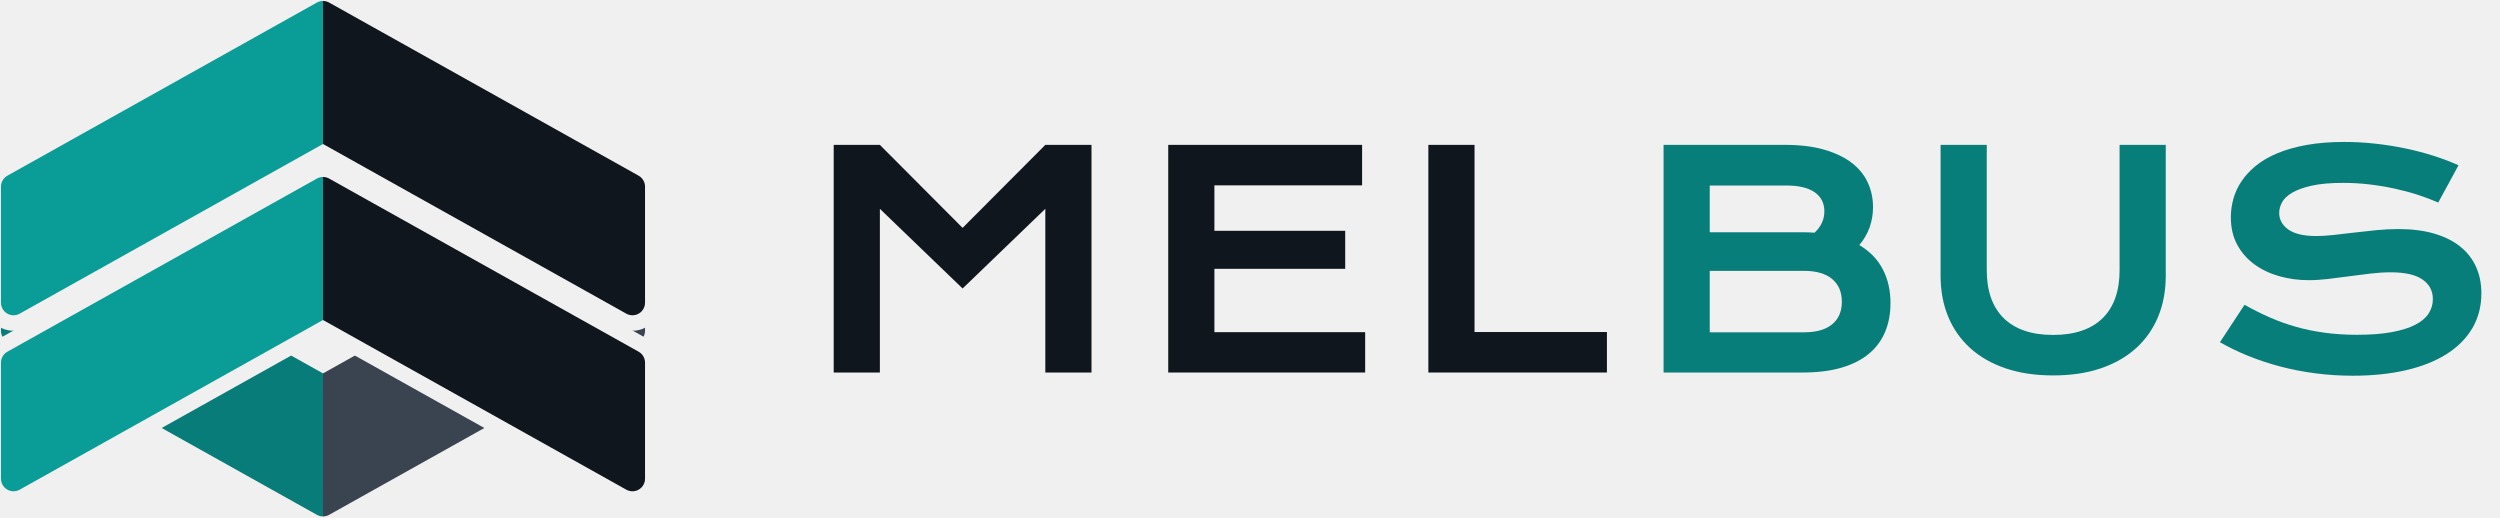
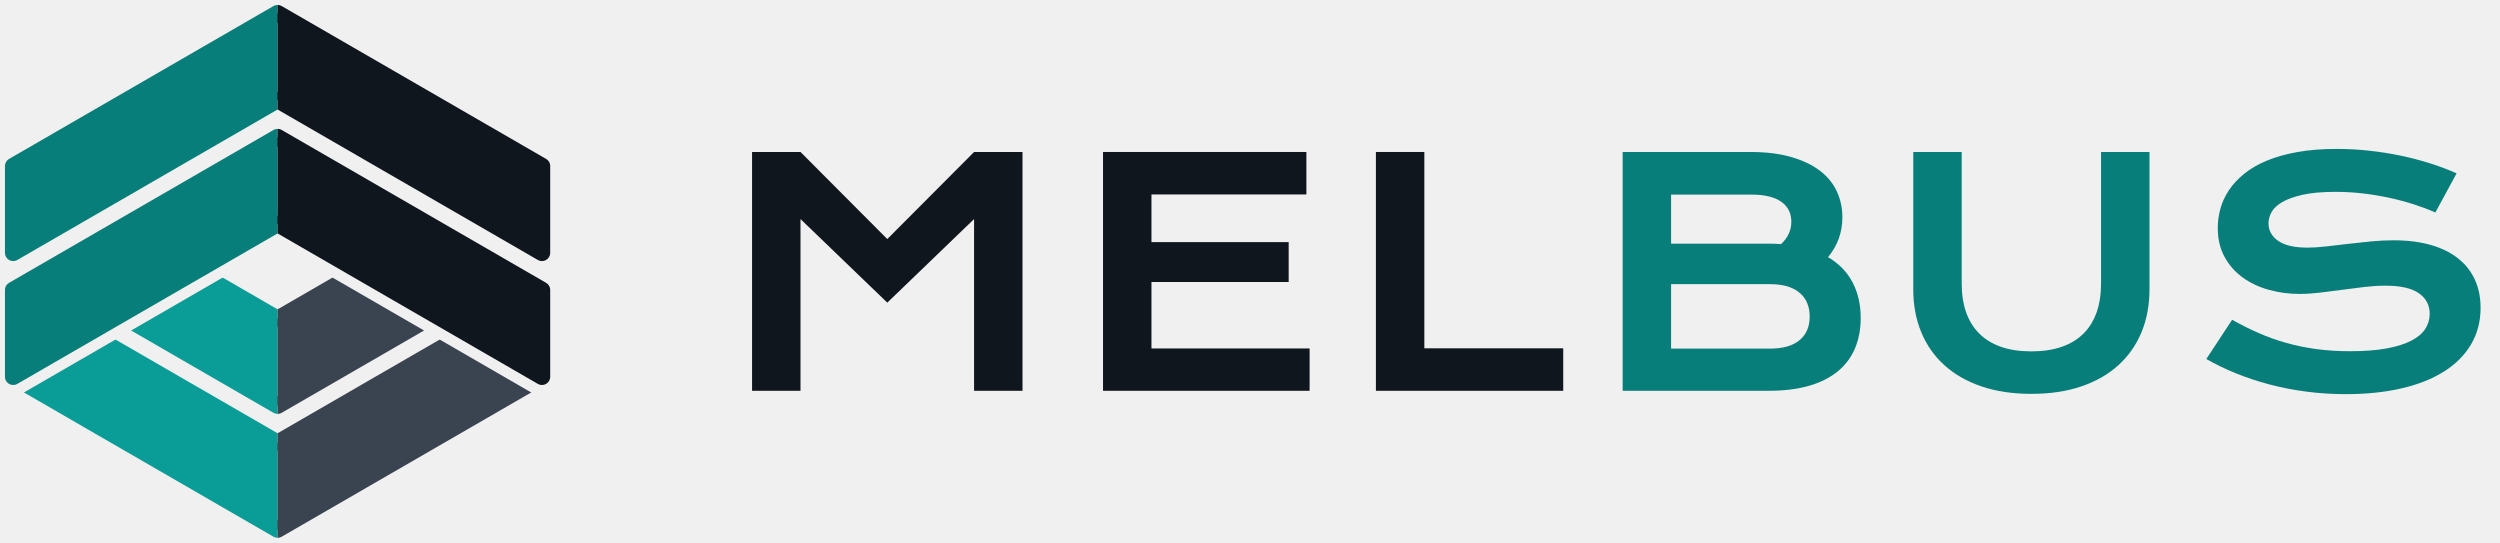
- <svg xmlns="http://www.w3.org/2000/svg" viewBox="0 0 483.2 100">
-   <g transform="scale(0.1869159)">
-     <svg viewBox="-14 -14 668 535" width="668" height="535">
+ <svg xmlns="http://www.w3.org/2000/svg" viewBox="0 0 460.6 100">
+   <g transform="scale(0.152207)">
+     <svg viewBox="-16.0 -16.0 672.0 657.0" width="672.0" height="657.0">
      <defs>
+         <clipPath id="melbus-lightL">
+           <rect x="-60" y="-60" width="380" height="900" />
+         </clipPath>
        <clipPath id="melbus-lightR">
-           <rect x="320" y="-50" width="400" height="700" />
+           <rect x="320" y="-60" width="400" height="900" />
        </clipPath>
-         <clipPath id="melbus-lightL">
-           <rect x="-50" y="-50" width="370" height="700" />
-         </clipPath>
-         <mask id="melbus-lightm0" maskUnits="userSpaceOnUse" x="-60" y="-60" width="760" height="640">
-           <rect x="-60" y="-60" width="760" height="640" fill="#fff" />
-           <polygon points="0,361 320,182 640,361 640,481 320,302 0,481" fill="#000" stroke="#000" stroke-width="58" stroke-linejoin="round" />
-           <polygon points="0,179 320,0 640,179 640,299 320,120 0,299" fill="#000" stroke="#000" stroke-width="58" stroke-linejoin="round" />
+         <mask id="melbus-lightm0" maskUnits="userSpaceOnUse" x="-80" y="-80" width="800" height="900">
+           <rect x="-80" y="-80" width="800" height="900" fill="#fff" />
+           <path d="M0.0,185.0 L320.0,370.0 L640.0,185.0 L640.0,290.0 L320.0,475.0 L0.0,290.0 Z" fill="#000" stroke="#000" stroke-width="46" stroke-linejoin="round" />
+           <path d="M0.0,335.0 L320.0,150.0 L640.0,335.0 L640.0,440.0 L320.0,255.0 L0.0,440.0 Z" fill="#000" stroke="#000" stroke-width="46" stroke-linejoin="round" />
+           <path d="M0.0,185.0 L320.0,0.0 L640.0,185.0 L640.0,290.0 L320.0,105.0 L0.0,290.0 Z" fill="#000" stroke="#000" stroke-width="46" stroke-linejoin="round" />
        </mask>
-         <mask id="melbus-lightm1" maskUnits="userSpaceOnUse" x="-60" y="-60" width="760" height="640">
-           <rect x="-60" y="-60" width="760" height="640" fill="#fff" />
-           <polygon points="0,179 320,0 640,179 640,299 320,120 0,299" fill="#000" stroke="#000" stroke-width="58" stroke-linejoin="round" />
+         <mask id="melbus-lightm1" maskUnits="userSpaceOnUse" x="-80" y="-80" width="800" height="900">
+           <rect x="-80" y="-80" width="800" height="900" fill="#fff" />
+           <path d="M0.0,335.0 L320.0,150.0 L640.0,335.0 L640.0,440.0 L320.0,255.0 L0.0,440.0 Z" fill="#000" stroke="#000" stroke-width="46" stroke-linejoin="round" />
+           <path d="M0.0,185.0 L320.0,0.0 L640.0,185.0 L640.0,290.0 L320.0,105.0 L0.0,290.0 Z" fill="#000" stroke="#000" stroke-width="46" stroke-linejoin="round" />
        </mask>
-         <mask id="melbus-lightm2" maskUnits="userSpaceOnUse" x="-60" y="-60" width="760" height="640">
-           <rect x="-60" y="-60" width="760" height="640" fill="#fff" />
+         <mask id="melbus-lightm2" maskUnits="userSpaceOnUse" x="-80" y="-80" width="800" height="900">
+           <rect x="-80" y="-80" width="800" height="900" fill="#fff" />
+           <path d="M0.0,185.0 L320.0,0.0 L640.0,185.0 L640.0,290.0 L320.0,105.0 L0.0,290.0 Z" fill="#000" stroke="#000" stroke-width="46" stroke-linejoin="round" />
+         </mask>
+         <mask id="melbus-lightm3" maskUnits="userSpaceOnUse" x="-80" y="-80" width="800" height="900">
+           <rect x="-80" y="-80" width="800" height="900" fill="#fff" />
        </mask>
      </defs>
      <g mask="url(#melbus-lightm0)">
-         <polygon points="0,208 320,387 640,208 640,328 320,507 0,328" fill="#087C78" stroke="#087C78" stroke-width="26" stroke-linejoin="round" clip-path="url(#melbus-lightL)" />
-         <polygon points="0,208 320,387 640,208 640,328 320,507 0,328" fill="#3A4450" stroke="#3A4450" stroke-width="26" stroke-linejoin="round" clip-path="url(#melbus-lightR)" />
+         <path d="M0.0,335.0 L320.0,520.0 L640.0,335.0 L640.0,440.0 L320.0,625.0 L0.0,440.0 Z" fill="#0A9C97" stroke="#0A9C97" stroke-width="20" stroke-linejoin="round" clip-path="url(#melbus-lightL)" />
+         <path d="M0.0,335.0 L320.0,520.0 L640.0,335.0 L640.0,440.0 L320.0,625.0 L0.0,440.0 Z" fill="#3A4450" stroke="#3A4450" stroke-width="20" stroke-linejoin="round" clip-path="url(#melbus-lightR)" />
      </g>
      <g mask="url(#melbus-lightm1)">
-         <polygon points="0,361 320,182 640,361 640,481 320,302 0,481" fill="#0A9C97" stroke="#0A9C97" stroke-width="26" stroke-linejoin="round" clip-path="url(#melbus-lightL)" />
-         <polygon points="0,361 320,182 640,361 640,481 320,302 0,481" fill="#10161D" stroke="#10161D" stroke-width="26" stroke-linejoin="round" clip-path="url(#melbus-lightR)" />
+         <path d="M0.0,185.0 L320.0,370.0 L640.0,185.0 L640.0,290.0 L320.0,475.0 L0.0,290.0 Z" fill="#0A9C97" stroke="#0A9C97" stroke-width="20" stroke-linejoin="round" clip-path="url(#melbus-lightL)" />
+         <path d="M0.0,185.0 L320.0,370.0 L640.0,185.0 L640.0,290.0 L320.0,475.0 L0.0,290.0 Z" fill="#3A4450" stroke="#3A4450" stroke-width="20" stroke-linejoin="round" clip-path="url(#melbus-lightR)" />
      </g>
      <g mask="url(#melbus-lightm2)">
-         <polygon points="0,179 320,0 640,179 640,299 320,120 0,299" fill="#0A9C97" stroke="#0A9C97" stroke-width="26" stroke-linejoin="round" clip-path="url(#melbus-lightL)" />
-         <polygon points="0,179 320,0 640,179 640,299 320,120 0,299" fill="#10161D" stroke="#10161D" stroke-width="26" stroke-linejoin="round" clip-path="url(#melbus-lightR)" />
+         <path d="M0.0,335.0 L320.0,150.0 L640.0,335.0 L640.0,440.0 L320.0,255.0 L0.0,440.0 Z" fill="#077E79" stroke="#077E79" stroke-width="20" stroke-linejoin="round" clip-path="url(#melbus-lightL)" />
+         <path d="M0.0,335.0 L320.0,150.0 L640.0,335.0 L640.0,440.0 L320.0,255.0 L0.0,440.0 Z" fill="#10161D" stroke="#10161D" stroke-width="20" stroke-linejoin="round" clip-path="url(#melbus-lightR)" />
+       </g>
+       <g mask="url(#melbus-lightm3)">
+         <path d="M0.0,185.0 L320.0,0.0 L640.0,185.0 L640.0,290.0 L320.0,105.0 L0.0,290.0 Z" fill="#077E79" stroke="#077E79" stroke-width="20" stroke-linejoin="round" clip-path="url(#melbus-lightL)" />
+         <path d="M0.0,185.0 L320.0,0.0 L640.0,185.0 L640.0,290.0 L320.0,105.0 L0.0,290.0 Z" fill="#10161D" stroke="#10161D" stroke-width="20" stroke-linejoin="round" clip-path="url(#melbus-lightR)" />
      </g>
    </svg>
  </g>
-   <g transform="translate(154.8598,72) scale(0.02815099,-0.02815099)">
+   <g transform="translate(132.2831,72) scale(0.02815099,-0.02815099)">
    <path transform="translate(0,0)" d="M223 1563H540L1108 993L1676 1563H1993V0H1676V1124L1108 577L540 1124V0H223Z" fill="#10161D" />
    <path transform="translate(2297.92,0)" d="M222 1563H1553V1285H539V973H1437V712H539V277H1574V0H222Z" fill="#10161D" />
    <path transform="translate(4083.84,0)" d="M222 1563H539V278H1448V0H222Z" fill="#10161D" />
    <path transform="translate(5698.76,0)" d="M222 1563H1057Q1210 1563 1323.5 1530.5Q1437 1498 1512.0 1441.0Q1587 1384 1623.5 1305.5Q1660 1227 1660 1136Q1660 987 1566 875Q1674 811 1727.0 709.0Q1780 607 1780 477Q1780 368 1743.5 280.0Q1707 192 1632.5 129.5Q1558 67 1444.5 33.5Q1331 0 1177 0H222ZM1179 963Q1220 963 1259 960Q1326 1024 1326 1106Q1326 1191 1259.5 1237.5Q1193 1284 1065 1284H539V963ZM1185 276Q1313 276 1379.5 331.0Q1446 386 1446 486Q1446 586 1379.5 642.0Q1313 698 1185 698H539V276Z" fill="#077E79" />
    <path transform="translate(7659.68,0)" d="M163 1563H480V702Q480 596 509.0 513.5Q538 431 595.5 374.0Q653 317 738.0 287.5Q823 258 936 258Q1048 258 1133.5 287.5Q1219 317 1276.5 374.0Q1334 431 1363.0 513.5Q1392 596 1392 702V1563H1709V664Q1709 510 1657.0 384.0Q1605 258 1506.0 168.0Q1407 78 1263.5 29.0Q1120 -20 936 -20Q752 -20 608.5 29.0Q465 78 366.0 168.0Q267 258 215.0 384.0Q163 510 163 664Z" fill="#077E79" />
    <path transform="translate(9614.6,0)" d="M295 465Q380 417 467.5 378.5Q555 340 649.0 313.5Q743 287 846.5 273.0Q950 259 1067 259Q1208 259 1307.0 277.5Q1406 296 1468.5 328.5Q1531 361 1559.5 406.0Q1588 451 1588 504Q1588 589 1517.0 638.5Q1446 688 1298 688Q1233 688 1161.0 679.5Q1089 671 1015.5 661.0Q942 651 870.5 642.5Q799 634 736 634Q631 634 534.5 661.0Q438 688 363.5 742.0Q289 796 245.0 877.0Q201 958 201 1066Q201 1130 218.5 1193.0Q236 1256 274.5 1313.5Q313 1371 374.0 1420.5Q435 1470 521.5 1506.0Q608 1542 721.5 1562.5Q835 1583 980 1583Q1085 1583 1191.0 1571.5Q1297 1560 1397.5 1539.0Q1498 1518 1591.0 1488.5Q1684 1459 1764 1423L1625 1167Q1559 1196 1483.0 1220.5Q1407 1245 1324.0 1263.0Q1241 1281 1152.5 1291.5Q1064 1302 972 1302Q841 1302 756.5 1283.0Q672 1264 622.0 1234.5Q572 1205 552.5 1168.5Q533 1132 533 1096Q533 1026 596.0 981.5Q659 937 788 937Q840 937 907.5 944.5Q975 952 1049.5 961.0Q1124 970 1201.5 977.5Q1279 985 1352 985Q1490 985 1596.5 954.0Q1703 923 1775.0 865.5Q1847 808 1884.0 726.5Q1921 645 1921 544Q1921 409 1858.5 303.5Q1796 198 1680.5 125.5Q1565 53 1402.0 15.5Q1239 -22 1039 -22Q907 -22 781.0 -5.5Q655 11 539.5 41.5Q424 72 319.5 114.5Q215 157 126 208Z" fill="#077E79" />
  </g>
</svg>
